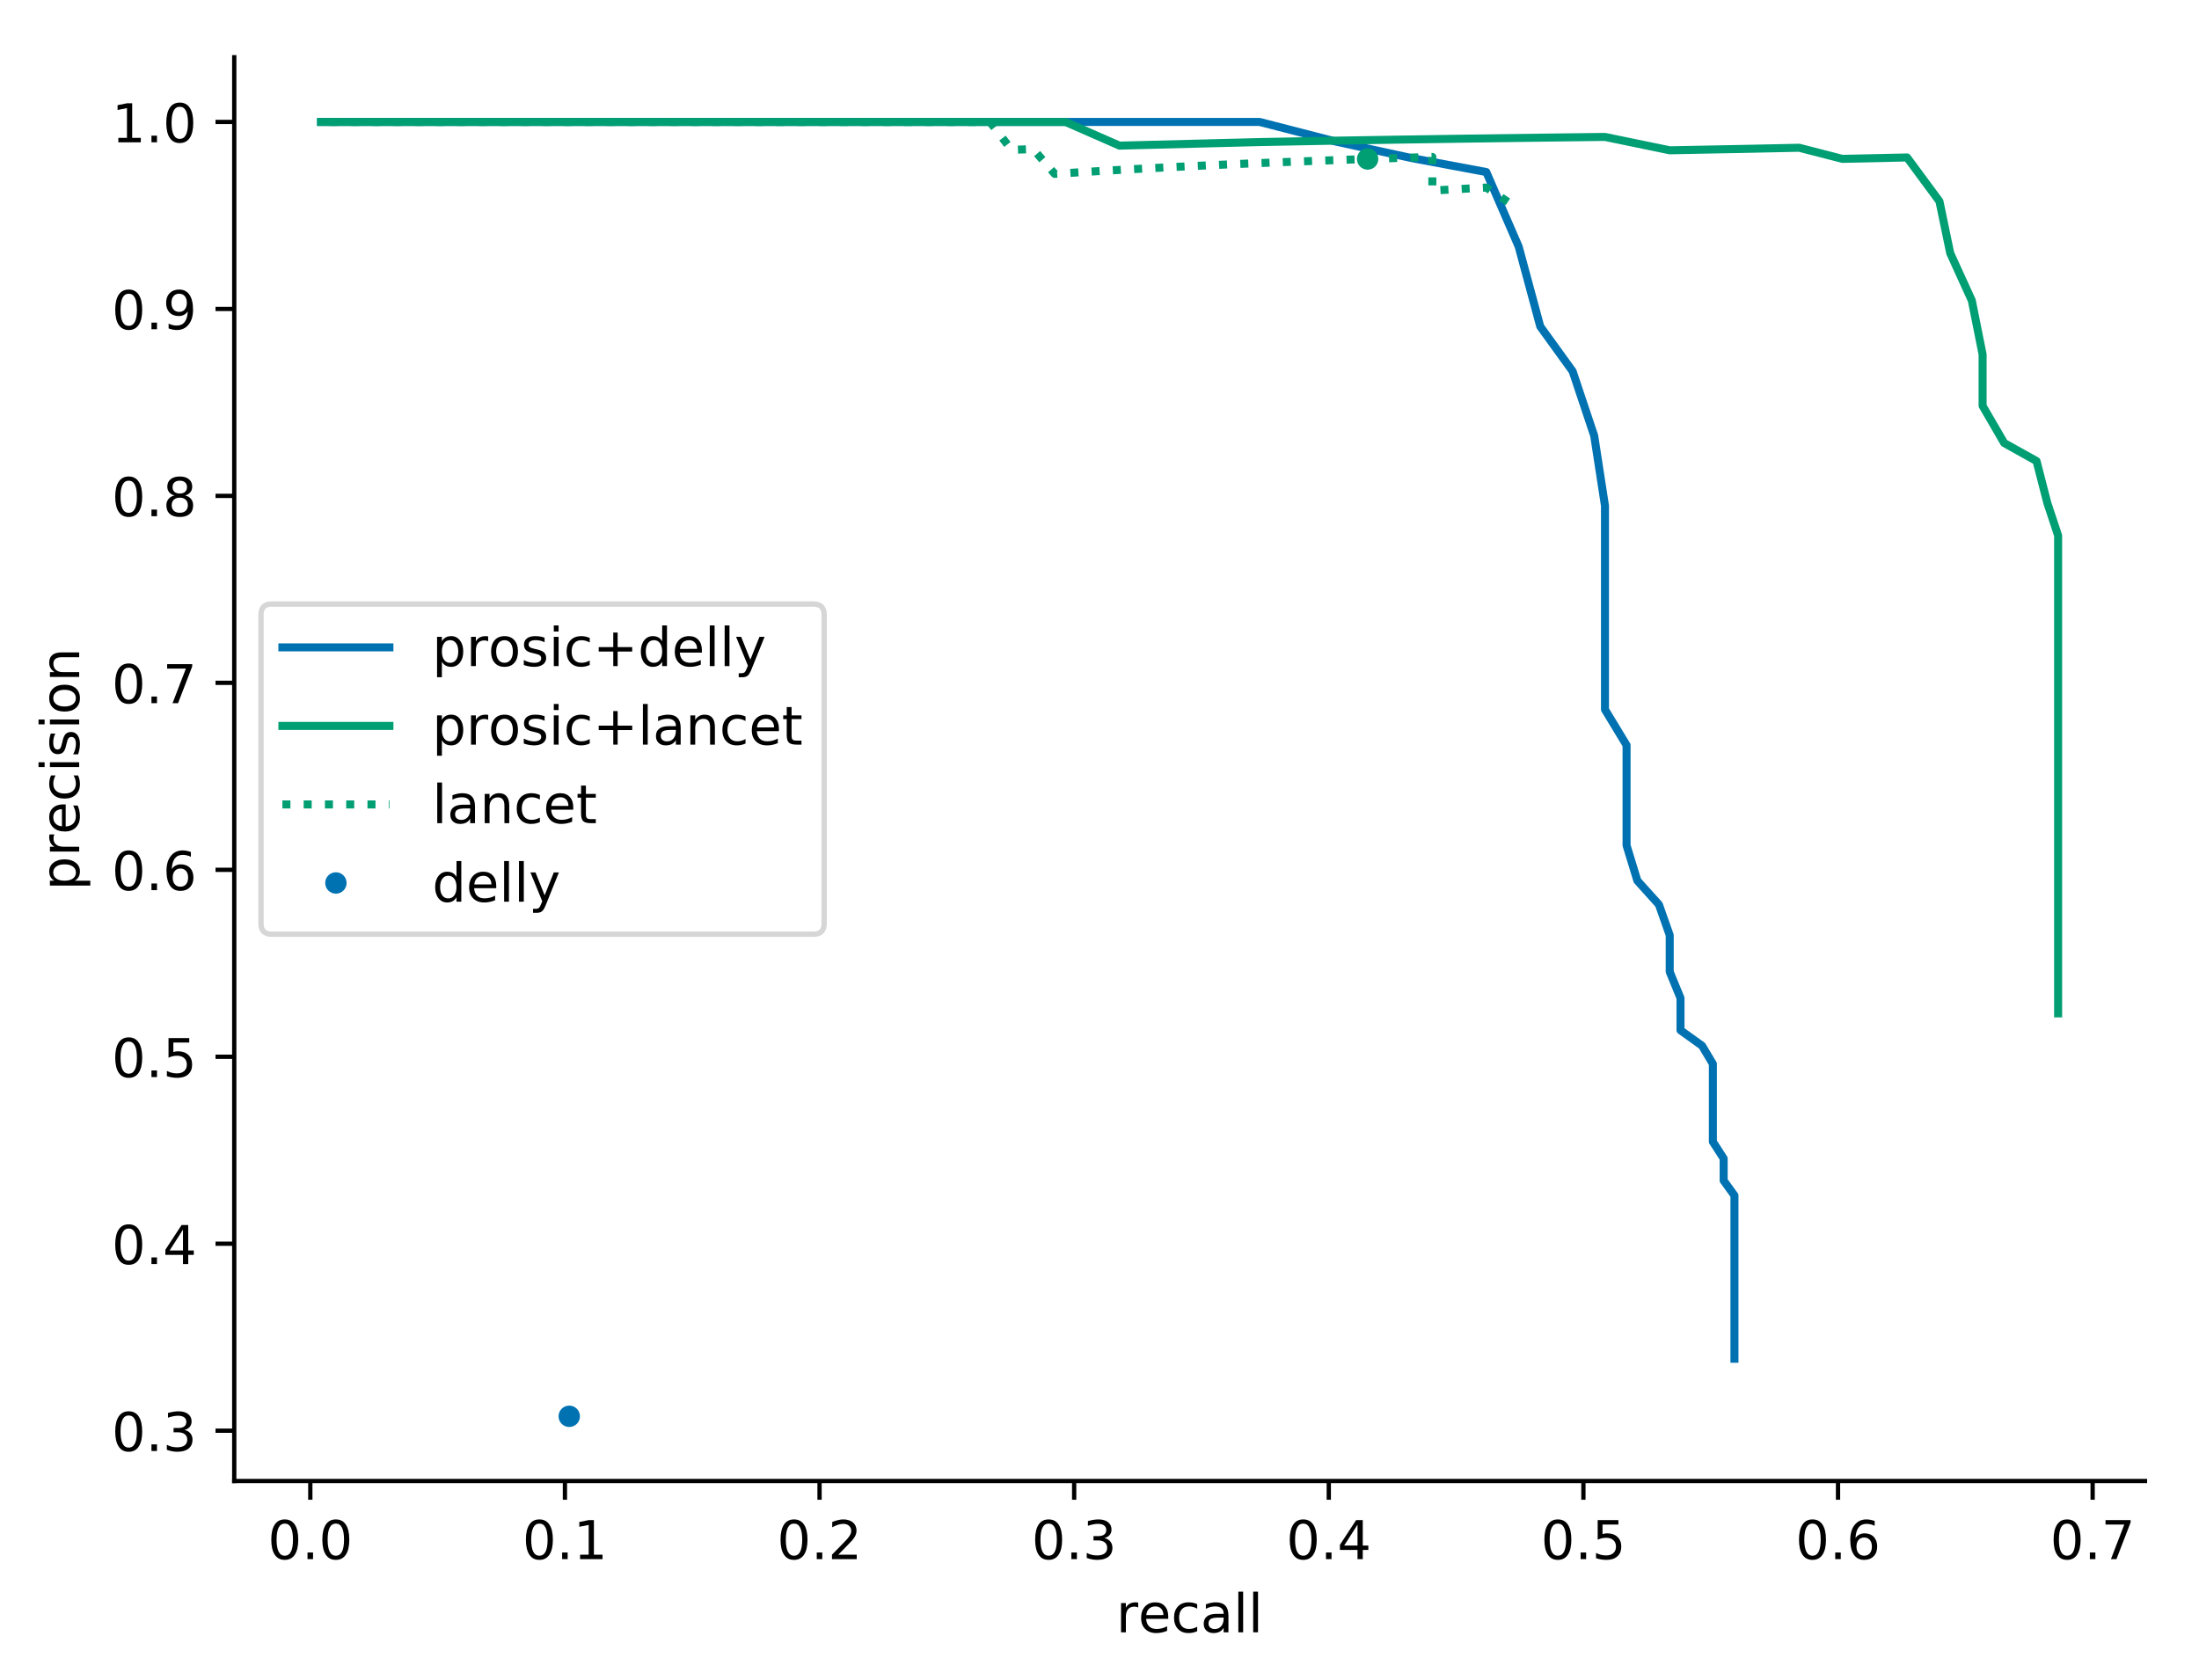
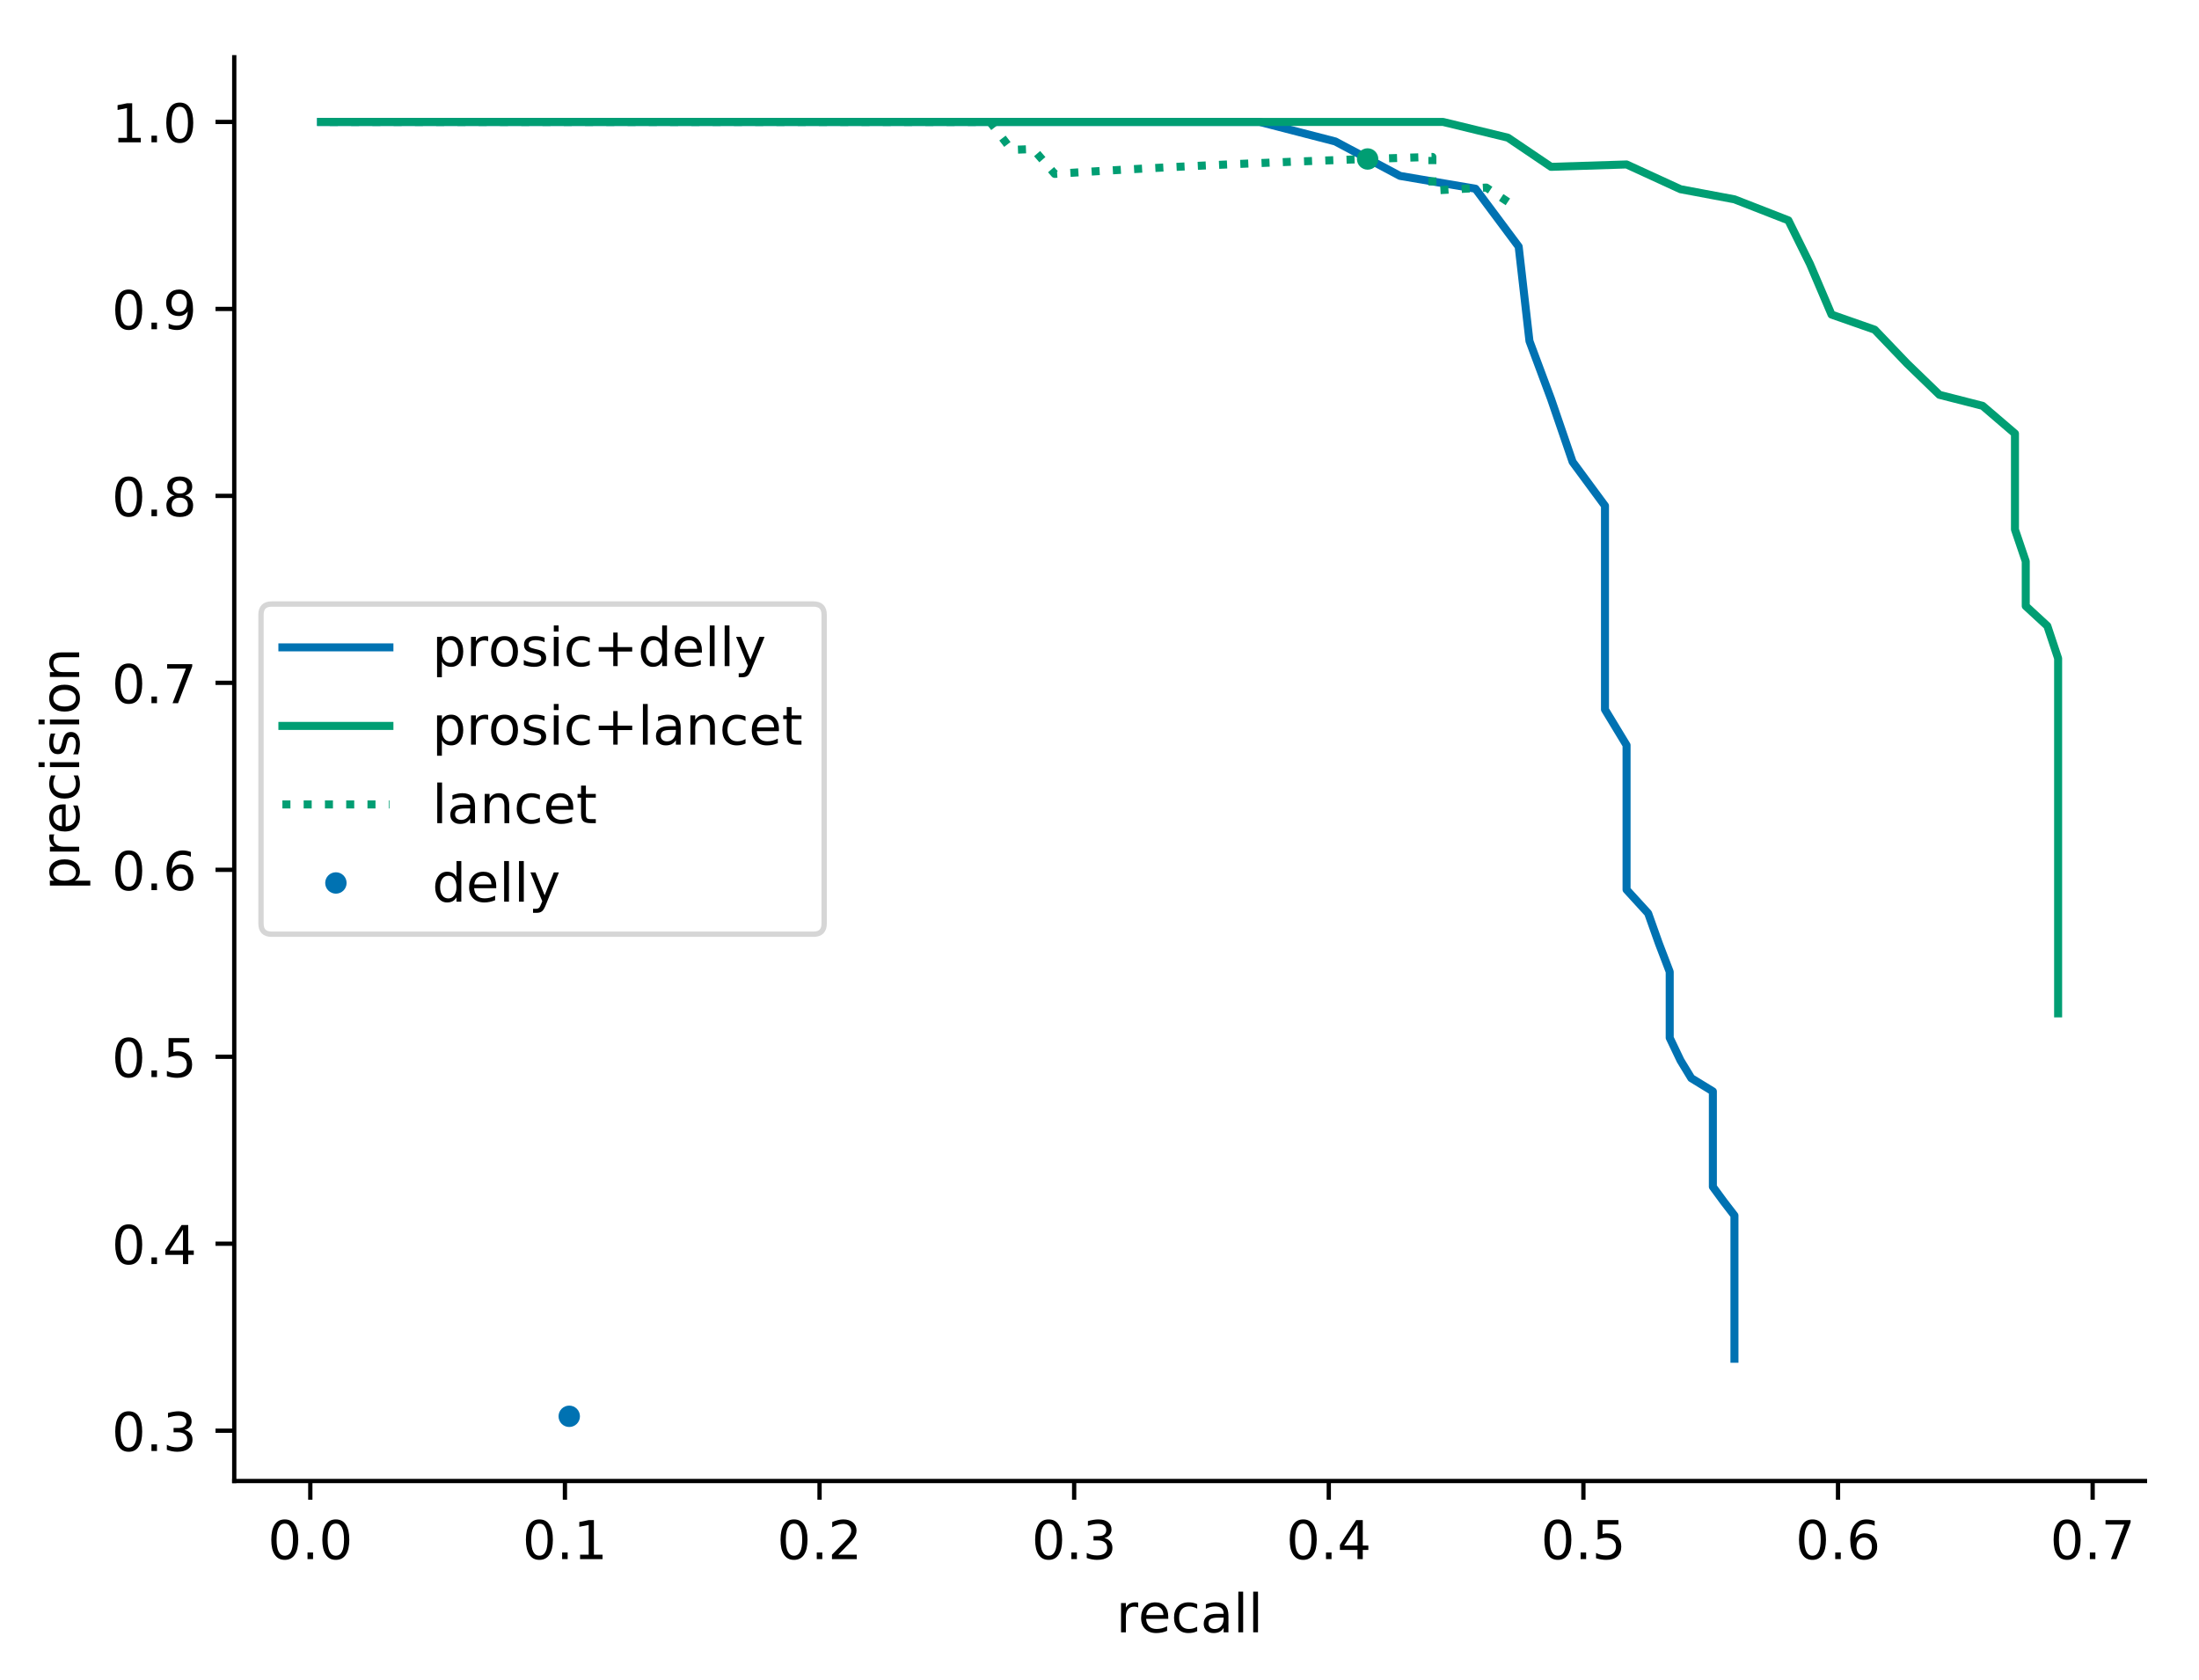
<svg xmlns="http://www.w3.org/2000/svg" xmlns:xlink="http://www.w3.org/1999/xlink" height="314pt" version="1.1" viewBox="0 0 411 314" width="411pt">
  <defs>
    <style type="text/css">
*{stroke-linecap:butt;stroke-linejoin:round;}
  </style>
  </defs>
  <g id="figure_1">
    <g id="patch_1">
      <path d="M 0 314.368  L 411.601 314.368  L 411.601 0  L 0 0  z " style="fill:#ffffff;" />
    </g>
    <g id="axes_1">
      <g id="patch_2">
        <path d="M 43.781 276.812  L 400.901 276.812  L 400.901 10.7  L 43.781 10.7  z " style="fill:#ffffff;" />
      </g>
      <g id="matplotlib.axis_1">
        <g id="xtick_1">
          <g id="line2d_1">
            <defs>
-               <path d="M 0 0  L 0 3.5  " id="m188e3ba26f" style="stroke:#000000;stroke-width:0.8;" />
-             </defs>
-             <g>
-               <use style="stroke:#000000;stroke-width:0.8;" x="57.997" xlink:href="#m188e3ba26f" y="276.812" />
+               <path d="M 0 0  L 0 3.5  " id="m3af2140ae3" style="stroke:#000000;stroke-width:0.8;" />
+             </defs>
+             <g>
+               <use style="stroke:#000000;stroke-width:0.8;" x="57.997" xlink:href="#m3af2140ae3" y="276.812" />
            </g>
          </g>
          <g id="text_1">
            <defs>
              <path d="M 31.781 66.406  Q 24.172 66.406 20.328 58.906  Q 16.5 51.422 16.5 36.375  Q 16.5 21.391 20.328 13.891  Q 24.172 6.391 31.781 6.391  Q 39.453 6.391 43.281 13.891  Q 47.125 21.391 47.125 36.375  Q 47.125 51.422 43.281 58.906  Q 39.453 66.406 31.781 66.406  z M 31.781 74.219  Q 44.047 74.219 50.516 64.516  Q 56.984 54.828 56.984 36.375  Q 56.984 17.969 50.516 8.266  Q 44.047 -1.422 31.781 -1.422  Q 19.531 -1.422 13.062 8.266  Q 6.594 17.969 6.594 36.375  Q 6.594 54.828 13.062 64.516  Q 19.531 74.219 31.781 74.219  z " id="DejaVuSans-30" />
              <path d="M 10.688 12.406  L 21 12.406  L 21 0  L 10.688 0  z " id="DejaVuSans-2e" />
            </defs>
            <g transform="translate(50.04593 291.4104)scale(0.1 -0.1)">
              <use xlink:href="#DejaVuSans-30" />
              <use x="63.623" xlink:href="#DejaVuSans-2e" />
              <use x="95.41" xlink:href="#DejaVuSans-30" />
            </g>
          </g>
        </g>
        <g id="xtick_2">
          <g id="line2d_2">
            <g>
-               <use style="stroke:#000000;stroke-width:0.8;" x="105.587" xlink:href="#m188e3ba26f" y="276.812" />
+               <use style="stroke:#000000;stroke-width:0.8;" x="105.587" xlink:href="#m3af2140ae3" y="276.812" />
            </g>
          </g>
          <g id="text_2">
            <defs>
              <path d="M 12.406 8.297  L 28.516 8.297  L 28.516 63.922  L 10.984 60.406  L 10.984 69.391  L 28.422 72.906  L 38.281 72.906  L 38.281 8.297  L 54.391 8.297  L 54.391 0  L 12.406 0  z " id="DejaVuSans-31" />
            </defs>
            <g transform="translate(97.63504 291.4104)scale(0.1 -0.1)">
              <use xlink:href="#DejaVuSans-30" />
              <use x="63.623" xlink:href="#DejaVuSans-2e" />
              <use x="95.41" xlink:href="#DejaVuSans-31" />
            </g>
          </g>
        </g>
        <g id="xtick_3">
          <g id="line2d_3">
            <g>
-               <use style="stroke:#000000;stroke-width:0.8;" x="153.176" xlink:href="#m188e3ba26f" y="276.812" />
+               <use style="stroke:#000000;stroke-width:0.8;" x="153.176" xlink:href="#m3af2140ae3" y="276.812" />
            </g>
          </g>
          <g id="text_3">
            <defs>
              <path d="M 19.188 8.297  L 53.609 8.297  L 53.609 0  L 7.328 0  L 7.328 8.297  Q 12.938 14.109 22.625 23.891  Q 32.328 33.688 34.812 36.531  Q 39.547 41.844 41.422 45.531  Q 43.312 49.219 43.312 52.781  Q 43.312 58.594 39.234 62.25  Q 35.156 65.922 28.609 65.922  Q 23.969 65.922 18.812 64.312  Q 13.672 62.703 7.812 59.422  L 7.812 69.391  Q 13.766 71.781 18.938 73  Q 24.125 74.219 28.422 74.219  Q 39.75 74.219 46.484 68.547  Q 53.219 62.891 53.219 53.422  Q 53.219 48.922 51.531 44.891  Q 49.859 40.875 45.406 35.406  Q 44.188 33.984 37.641 27.219  Q 31.109 20.453 19.188 8.297  z " id="DejaVuSans-32" />
            </defs>
            <g transform="translate(145.2242 291.4104)scale(0.1 -0.1)">
              <use xlink:href="#DejaVuSans-30" />
              <use x="63.623" xlink:href="#DejaVuSans-2e" />
              <use x="95.41" xlink:href="#DejaVuSans-32" />
            </g>
          </g>
        </g>
        <g id="xtick_4">
          <g id="line2d_4">
            <g>
-               <use style="stroke:#000000;stroke-width:0.8;" x="200.765" xlink:href="#m188e3ba26f" y="276.812" />
+               <use style="stroke:#000000;stroke-width:0.8;" x="200.765" xlink:href="#m3af2140ae3" y="276.812" />
            </g>
          </g>
          <g id="text_4">
            <defs>
              <path d="M 40.578 39.312  Q 47.656 37.797 51.625 33  Q 55.609 28.219 55.609 21.188  Q 55.609 10.406 48.188 4.484  Q 40.766 -1.422 27.094 -1.422  Q 22.516 -1.422 17.656 -0.516  Q 12.797 0.391 7.625 2.203  L 7.625 11.719  Q 11.719 9.328 16.594 8.109  Q 21.484 6.891 26.812 6.891  Q 36.078 6.891 40.938 10.547  Q 45.797 14.203 45.797 21.188  Q 45.797 27.641 41.281 31.266  Q 36.766 34.906 28.719 34.906  L 20.219 34.906  L 20.219 43.016  L 29.109 43.016  Q 36.375 43.016 40.234 45.922  Q 44.094 48.828 44.094 54.297  Q 44.094 59.906 40.109 62.906  Q 36.141 65.922 28.719 65.922  Q 24.656 65.922 20.016 65.031  Q 15.375 64.156 9.812 62.312  L 9.812 71.094  Q 15.438 72.656 20.344 73.438  Q 25.25 74.219 29.594 74.219  Q 40.828 74.219 47.359 69.109  Q 53.906 64.016 53.906 55.328  Q 53.906 49.266 50.438 45.094  Q 46.969 40.922 40.578 39.312  z " id="DejaVuSans-33" />
            </defs>
            <g transform="translate(192.8133 291.4104)scale(0.1 -0.1)">
              <use xlink:href="#DejaVuSans-30" />
              <use x="63.623" xlink:href="#DejaVuSans-2e" />
              <use x="95.41" xlink:href="#DejaVuSans-33" />
            </g>
          </g>
        </g>
        <g id="xtick_5">
          <g id="line2d_5">
            <g>
-               <use style="stroke:#000000;stroke-width:0.8;" x="248.354" xlink:href="#m188e3ba26f" y="276.812" />
+               <use style="stroke:#000000;stroke-width:0.8;" x="248.354" xlink:href="#m3af2140ae3" y="276.812" />
            </g>
          </g>
          <g id="text_5">
            <defs>
              <path d="M 37.797 64.312  L 12.891 25.391  L 37.797 25.391  z M 35.203 72.906  L 47.609 72.906  L 47.609 25.391  L 58.016 25.391  L 58.016 17.188  L 47.609 17.188  L 47.609 0  L 37.797 0  L 37.797 17.188  L 4.891 17.188  L 4.891 26.703  z " id="DejaVuSans-34" />
            </defs>
            <g transform="translate(240.4024 291.4104)scale(0.1 -0.1)">
              <use xlink:href="#DejaVuSans-30" />
              <use x="63.623" xlink:href="#DejaVuSans-2e" />
              <use x="95.41" xlink:href="#DejaVuSans-34" />
            </g>
          </g>
        </g>
        <g id="xtick_6">
          <g id="line2d_6">
            <g>
-               <use style="stroke:#000000;stroke-width:0.8;" x="295.943" xlink:href="#m188e3ba26f" y="276.812" />
+               <use style="stroke:#000000;stroke-width:0.8;" x="295.943" xlink:href="#m3af2140ae3" y="276.812" />
            </g>
          </g>
          <g id="text_6">
            <defs>
              <path d="M 10.797 72.906  L 49.516 72.906  L 49.516 64.594  L 19.828 64.594  L 19.828 46.734  Q 21.969 47.469 24.109 47.828  Q 26.266 48.188 28.422 48.188  Q 40.625 48.188 47.75 41.5  Q 54.891 34.812 54.891 23.391  Q 54.891 11.625 47.562 5.094  Q 40.234 -1.422 26.906 -1.422  Q 22.312 -1.422 17.547 -0.641  Q 12.797 0.141 7.719 1.703  L 7.719 11.625  Q 12.109 9.234 16.797 8.062  Q 21.484 6.891 26.703 6.891  Q 35.156 6.891 40.078 11.328  Q 45.016 15.766 45.016 23.391  Q 45.016 31 40.078 35.438  Q 35.156 39.891 26.703 39.891  Q 22.75 39.891 18.812 39.016  Q 14.891 38.141 10.797 36.281  z " id="DejaVuSans-35" />
            </defs>
            <g transform="translate(287.9915 291.4104)scale(0.1 -0.1)">
              <use xlink:href="#DejaVuSans-30" />
              <use x="63.623" xlink:href="#DejaVuSans-2e" />
              <use x="95.41" xlink:href="#DejaVuSans-35" />
            </g>
          </g>
        </g>
        <g id="xtick_7">
          <g id="line2d_7">
            <g>
-               <use style="stroke:#000000;stroke-width:0.8;" x="343.532" xlink:href="#m188e3ba26f" y="276.812" />
+               <use style="stroke:#000000;stroke-width:0.8;" x="343.532" xlink:href="#m3af2140ae3" y="276.812" />
            </g>
          </g>
          <g id="text_7">
            <defs>
              <path d="M 33.016 40.375  Q 26.375 40.375 22.484 35.828  Q 18.609 31.297 18.609 23.391  Q 18.609 15.531 22.484 10.953  Q 26.375 6.391 33.016 6.391  Q 39.656 6.391 43.531 10.953  Q 47.406 15.531 47.406 23.391  Q 47.406 31.297 43.531 35.828  Q 39.656 40.375 33.016 40.375  z M 52.594 71.297  L 52.594 62.312  Q 48.875 64.062 45.094 64.984  Q 41.312 65.922 37.594 65.922  Q 27.828 65.922 22.672 59.328  Q 17.531 52.734 16.797 39.406  Q 19.672 43.656 24.016 45.922  Q 28.375 48.188 33.594 48.188  Q 44.578 48.188 50.953 41.516  Q 57.328 34.859 57.328 23.391  Q 57.328 12.156 50.688 5.359  Q 44.047 -1.422 33.016 -1.422  Q 20.359 -1.422 13.672 8.266  Q 6.984 17.969 6.984 36.375  Q 6.984 53.656 15.188 63.938  Q 23.391 74.219 37.203 74.219  Q 40.922 74.219 44.703 73.484  Q 48.484 72.75 52.594 71.297  z " id="DejaVuSans-36" />
            </defs>
            <g transform="translate(335.5806 291.4104)scale(0.1 -0.1)">
              <use xlink:href="#DejaVuSans-30" />
              <use x="63.623" xlink:href="#DejaVuSans-2e" />
              <use x="95.41" xlink:href="#DejaVuSans-36" />
            </g>
          </g>
        </g>
        <g id="xtick_8">
          <g id="line2d_8">
            <g>
-               <use style="stroke:#000000;stroke-width:0.8;" x="391.121" xlink:href="#m188e3ba26f" y="276.812" />
+               <use style="stroke:#000000;stroke-width:0.8;" x="391.121" xlink:href="#m3af2140ae3" y="276.812" />
            </g>
          </g>
          <g id="text_8">
            <defs>
              <path d="M 8.203 72.906  L 55.078 72.906  L 55.078 68.703  L 28.609 0  L 18.312 0  L 43.219 64.594  L 8.203 64.594  z " id="DejaVuSans-37" />
            </defs>
            <g transform="translate(383.1697 291.4104)scale(0.1 -0.1)">
              <use xlink:href="#DejaVuSans-30" />
              <use x="63.623" xlink:href="#DejaVuSans-2e" />
              <use x="95.41" xlink:href="#DejaVuSans-37" />
            </g>
          </g>
        </g>
        <g id="text_9">
          <defs>
            <path d="M 41.109 46.297  Q 39.594 47.172 37.812 47.578  Q 36.031 48 33.891 48  Q 26.266 48 22.188 43.047  Q 18.109 38.094 18.109 28.812  L 18.109 0  L 9.078 0  L 9.078 54.688  L 18.109 54.688  L 18.109 46.188  Q 20.953 51.172 25.484 53.578  Q 30.031 56 36.531 56  Q 37.453 56 38.578 55.875  Q 39.703 55.766 41.062 55.516  z " id="DejaVuSans-72" />
            <path d="M 56.203 29.594  L 56.203 25.203  L 14.891 25.203  Q 15.484 15.922 20.484 11.062  Q 25.484 6.203 34.422 6.203  Q 39.594 6.203 44.453 7.469  Q 49.312 8.734 54.109 11.281  L 54.109 2.781  Q 49.266 0.734 44.188 -0.344  Q 39.109 -1.422 33.891 -1.422  Q 20.797 -1.422 13.156 6.188  Q 5.516 13.812 5.516 26.812  Q 5.516 40.234 12.766 48.109  Q 20.016 56 32.328 56  Q 43.359 56 49.781 48.891  Q 56.203 41.797 56.203 29.594  z M 47.219 32.234  Q 47.125 39.594 43.094 43.984  Q 39.062 48.391 32.422 48.391  Q 24.906 48.391 20.391 44.141  Q 15.875 39.891 15.188 32.172  z " id="DejaVuSans-65" />
            <path d="M 48.781 52.594  L 48.781 44.188  Q 44.969 46.297 41.141 47.344  Q 37.312 48.391 33.406 48.391  Q 24.656 48.391 19.812 42.844  Q 14.984 37.312 14.984 27.297  Q 14.984 17.281 19.812 11.734  Q 24.656 6.203 33.406 6.203  Q 37.312 6.203 41.141 7.25  Q 44.969 8.297 48.781 10.406  L 48.781 2.094  Q 45.016 0.344 40.984 -0.531  Q 36.969 -1.422 32.422 -1.422  Q 20.062 -1.422 12.781 6.344  Q 5.516 14.109 5.516 27.297  Q 5.516 40.672 12.859 48.328  Q 20.219 56 33.016 56  Q 37.156 56 41.109 55.141  Q 45.062 54.297 48.781 52.594  z " id="DejaVuSans-63" />
            <path d="M 34.281 27.484  Q 23.391 27.484 19.188 25  Q 14.984 22.516 14.984 16.5  Q 14.984 11.719 18.141 8.906  Q 21.297 6.109 26.703 6.109  Q 34.188 6.109 38.703 11.406  Q 43.219 16.703 43.219 25.484  L 43.219 27.484  z M 52.203 31.203  L 52.203 0  L 43.219 0  L 43.219 8.297  Q 40.141 3.328 35.547 0.953  Q 30.953 -1.422 24.312 -1.422  Q 15.922 -1.422 10.953 3.297  Q 6 8.016 6 15.922  Q 6 25.141 12.172 29.828  Q 18.359 34.516 30.609 34.516  L 43.219 34.516  L 43.219 35.406  Q 43.219 41.609 39.141 45  Q 35.062 48.391 27.688 48.391  Q 23 48.391 18.547 47.266  Q 14.109 46.141 10.016 43.891  L 10.016 52.203  Q 14.938 54.109 19.578 55.047  Q 24.219 56 28.609 56  Q 40.484 56 46.344 49.844  Q 52.203 43.703 52.203 31.203  z " id="DejaVuSans-61" />
            <path d="M 9.422 75.984  L 18.406 75.984  L 18.406 0  L 9.422 0  z " id="DejaVuSans-6c" />
          </defs>
          <g transform="translate(208.6194 305.0886)scale(0.1 -0.1)">
            <use xlink:href="#DejaVuSans-72" />
            <use x="41.082" xlink:href="#DejaVuSans-65" />
            <use x="102.605" xlink:href="#DejaVuSans-63" />
            <use x="157.586" xlink:href="#DejaVuSans-61" />
            <use x="218.865" xlink:href="#DejaVuSans-6c" />
            <use x="246.648" xlink:href="#DejaVuSans-6c" />
          </g>
        </g>
      </g>
      <g id="matplotlib.axis_2">
        <g id="ytick_1">
          <g id="line2d_9">
            <defs>
-               <path d="M 0 0  L -3.5 0  " id="m7580e2294f" style="stroke:#000000;stroke-width:0.8;" />
-             </defs>
-             <g>
-               <use style="stroke:#000000;stroke-width:0.8;" x="43.781" xlink:href="#m7580e2294f" y="267.404" />
+               <path d="M 0 0  L -3.5 0  " id="m4cf53bfd36" style="stroke:#000000;stroke-width:0.8;" />
+             </defs>
+             <g>
+               <use style="stroke:#000000;stroke-width:0.8;" x="43.781" xlink:href="#m4cf53bfd36" y="267.404" />
            </g>
          </g>
          <g id="text_10">
            <g transform="translate(20.87813 271.2032)scale(0.1 -0.1)">
              <use xlink:href="#DejaVuSans-30" />
              <use x="63.623" xlink:href="#DejaVuSans-2e" />
              <use x="95.41" xlink:href="#DejaVuSans-33" />
            </g>
          </g>
        </g>
        <g id="ytick_2">
          <g id="line2d_10">
            <g>
-               <use style="stroke:#000000;stroke-width:0.8;" x="43.781" xlink:href="#m7580e2294f" y="232.46" />
+               <use style="stroke:#000000;stroke-width:0.8;" x="43.781" xlink:href="#m4cf53bfd36" y="232.46" />
            </g>
          </g>
          <g id="text_11">
            <g transform="translate(20.87813 236.2592)scale(0.1 -0.1)">
              <use xlink:href="#DejaVuSans-30" />
              <use x="63.623" xlink:href="#DejaVuSans-2e" />
              <use x="95.41" xlink:href="#DejaVuSans-34" />
            </g>
          </g>
        </g>
        <g id="ytick_3">
          <g id="line2d_11">
            <g>
-               <use style="stroke:#000000;stroke-width:0.8;" x="43.781" xlink:href="#m7580e2294f" y="197.516" />
+               <use style="stroke:#000000;stroke-width:0.8;" x="43.781" xlink:href="#m4cf53bfd36" y="197.516" />
            </g>
          </g>
          <g id="text_12">
            <g transform="translate(20.87813 201.3152)scale(0.1 -0.1)">
              <use xlink:href="#DejaVuSans-30" />
              <use x="63.623" xlink:href="#DejaVuSans-2e" />
              <use x="95.41" xlink:href="#DejaVuSans-35" />
            </g>
          </g>
        </g>
        <g id="ytick_4">
          <g id="line2d_12">
            <g>
-               <use style="stroke:#000000;stroke-width:0.8;" x="43.781" xlink:href="#m7580e2294f" y="162.572" />
+               <use style="stroke:#000000;stroke-width:0.8;" x="43.781" xlink:href="#m4cf53bfd36" y="162.572" />
            </g>
          </g>
          <g id="text_13">
            <g transform="translate(20.87813 166.3712)scale(0.1 -0.1)">
              <use xlink:href="#DejaVuSans-30" />
              <use x="63.623" xlink:href="#DejaVuSans-2e" />
              <use x="95.41" xlink:href="#DejaVuSans-36" />
            </g>
          </g>
        </g>
        <g id="ytick_5">
          <g id="line2d_13">
            <g>
-               <use style="stroke:#000000;stroke-width:0.8;" x="43.781" xlink:href="#m7580e2294f" y="127.628" />
+               <use style="stroke:#000000;stroke-width:0.8;" x="43.781" xlink:href="#m4cf53bfd36" y="127.628" />
            </g>
          </g>
          <g id="text_14">
            <g transform="translate(20.87813 131.4272)scale(0.1 -0.1)">
              <use xlink:href="#DejaVuSans-30" />
              <use x="63.623" xlink:href="#DejaVuSans-2e" />
              <use x="95.41" xlink:href="#DejaVuSans-37" />
            </g>
          </g>
        </g>
        <g id="ytick_6">
          <g id="line2d_14">
            <g>
-               <use style="stroke:#000000;stroke-width:0.8;" x="43.781" xlink:href="#m7580e2294f" y="92.684" />
+               <use style="stroke:#000000;stroke-width:0.8;" x="43.781" xlink:href="#m4cf53bfd36" y="92.684" />
            </g>
          </g>
          <g id="text_15">
            <defs>
              <path d="M 31.781 34.625  Q 24.75 34.625 20.719 30.859  Q 16.703 27.094 16.703 20.516  Q 16.703 13.922 20.719 10.156  Q 24.75 6.391 31.781 6.391  Q 38.812 6.391 42.859 10.172  Q 46.922 13.969 46.922 20.516  Q 46.922 27.094 42.891 30.859  Q 38.875 34.625 31.781 34.625  z M 21.922 38.812  Q 15.578 40.375 12.031 44.719  Q 8.5 49.078 8.5 55.328  Q 8.5 64.062 14.719 69.141  Q 20.953 74.219 31.781 74.219  Q 42.672 74.219 48.875 69.141  Q 55.078 64.062 55.078 55.328  Q 55.078 49.078 51.531 44.719  Q 48 40.375 41.703 38.812  Q 48.828 37.156 52.797 32.312  Q 56.781 27.484 56.781 20.516  Q 56.781 9.906 50.312 4.234  Q 43.844 -1.422 31.781 -1.422  Q 19.734 -1.422 13.25 4.234  Q 6.781 9.906 6.781 20.516  Q 6.781 27.484 10.781 32.312  Q 14.797 37.156 21.922 38.812  z M 18.312 54.391  Q 18.312 48.734 21.844 45.562  Q 25.391 42.391 31.781 42.391  Q 38.141 42.391 41.719 45.562  Q 45.312 48.734 45.312 54.391  Q 45.312 60.062 41.719 63.234  Q 38.141 66.406 31.781 66.406  Q 25.391 66.406 21.844 63.234  Q 18.312 60.062 18.312 54.391  z " id="DejaVuSans-38" />
            </defs>
            <g transform="translate(20.87813 96.48322)scale(0.1 -0.1)">
              <use xlink:href="#DejaVuSans-30" />
              <use x="63.623" xlink:href="#DejaVuSans-2e" />
              <use x="95.41" xlink:href="#DejaVuSans-38" />
            </g>
          </g>
        </g>
        <g id="ytick_7">
          <g id="line2d_15">
            <g>
-               <use style="stroke:#000000;stroke-width:0.8;" x="43.781" xlink:href="#m7580e2294f" y="57.74" />
+               <use style="stroke:#000000;stroke-width:0.8;" x="43.781" xlink:href="#m4cf53bfd36" y="57.74" />
            </g>
          </g>
          <g id="text_16">
            <defs>
              <path d="M 10.984 1.516  L 10.984 10.5  Q 14.703 8.734 18.5 7.812  Q 22.312 6.891 25.984 6.891  Q 35.75 6.891 40.891 13.453  Q 46.047 20.016 46.781 33.406  Q 43.953 29.203 39.594 26.953  Q 35.25 24.703 29.984 24.703  Q 19.047 24.703 12.672 31.312  Q 6.297 37.938 6.297 49.422  Q 6.297 60.641 12.938 67.422  Q 19.578 74.219 30.609 74.219  Q 43.266 74.219 49.922 64.516  Q 56.594 54.828 56.594 36.375  Q 56.594 19.141 48.406 8.859  Q 40.234 -1.422 26.422 -1.422  Q 22.703 -1.422 18.891 -0.688  Q 15.094 0.047 10.984 1.516  z M 30.609 32.422  Q 37.25 32.422 41.125 36.953  Q 45.016 41.5 45.016 49.422  Q 45.016 57.281 41.125 61.844  Q 37.25 66.406 30.609 66.406  Q 23.969 66.406 20.094 61.844  Q 16.219 57.281 16.219 49.422  Q 16.219 41.5 20.094 36.953  Q 23.969 32.422 30.609 32.422  z " id="DejaVuSans-39" />
            </defs>
            <g transform="translate(20.87813 61.53922)scale(0.1 -0.1)">
              <use xlink:href="#DejaVuSans-30" />
              <use x="63.623" xlink:href="#DejaVuSans-2e" />
              <use x="95.41" xlink:href="#DejaVuSans-39" />
            </g>
          </g>
        </g>
        <g id="ytick_8">
          <g id="line2d_16">
            <g>
-               <use style="stroke:#000000;stroke-width:0.8;" x="43.781" xlink:href="#m7580e2294f" y="22.796" />
+               <use style="stroke:#000000;stroke-width:0.8;" x="43.781" xlink:href="#m4cf53bfd36" y="22.796" />
            </g>
          </g>
          <g id="text_17">
            <g transform="translate(20.87813 26.59522)scale(0.1 -0.1)">
              <use xlink:href="#DejaVuSans-31" />
              <use x="63.623" xlink:href="#DejaVuSans-2e" />
              <use x="95.41" xlink:href="#DejaVuSans-30" />
            </g>
          </g>
        </g>
        <g id="text_18">
          <defs>
            <path d="M 18.109 8.203  L 18.109 -20.797  L 9.078 -20.797  L 9.078 54.688  L 18.109 54.688  L 18.109 46.391  Q 20.953 51.266 25.266 53.625  Q 29.594 56 35.594 56  Q 45.562 56 51.781 48.094  Q 58.016 40.188 58.016 27.297  Q 58.016 14.406 51.781 6.484  Q 45.562 -1.422 35.594 -1.422  Q 29.594 -1.422 25.266 0.953  Q 20.953 3.328 18.109 8.203  z M 48.688 27.297  Q 48.688 37.203 44.609 42.844  Q 40.531 48.484 33.406 48.484  Q 26.266 48.484 22.188 42.844  Q 18.109 37.203 18.109 27.297  Q 18.109 17.391 22.188 11.75  Q 26.266 6.109 33.406 6.109  Q 40.531 6.109 44.609 11.75  Q 48.688 17.391 48.688 27.297  z " id="DejaVuSans-70" />
            <path d="M 9.422 54.688  L 18.406 54.688  L 18.406 0  L 9.422 0  z M 9.422 75.984  L 18.406 75.984  L 18.406 64.594  L 9.422 64.594  z " id="DejaVuSans-69" />
            <path d="M 44.281 53.078  L 44.281 44.578  Q 40.484 46.531 36.375 47.5  Q 32.281 48.484 27.875 48.484  Q 21.188 48.484 17.844 46.438  Q 14.5 44.391 14.5 40.281  Q 14.5 37.156 16.891 35.375  Q 19.281 33.594 26.516 31.984  L 29.594 31.297  Q 39.156 29.25 43.188 25.516  Q 47.219 21.781 47.219 15.094  Q 47.219 7.469 41.188 3.016  Q 35.156 -1.422 24.609 -1.422  Q 20.219 -1.422 15.453 -0.562  Q 10.688 0.297 5.422 2  L 5.422 11.281  Q 10.406 8.688 15.234 7.391  Q 20.062 6.109 24.812 6.109  Q 31.156 6.109 34.562 8.281  Q 37.984 10.453 37.984 14.406  Q 37.984 18.062 35.516 20.016  Q 33.062 21.969 24.703 23.781  L 21.578 24.516  Q 13.234 26.266 9.516 29.906  Q 5.812 33.547 5.812 39.891  Q 5.812 47.609 11.281 51.797  Q 16.75 56 26.812 56  Q 31.781 56 36.172 55.266  Q 40.578 54.547 44.281 53.078  z " id="DejaVuSans-73" />
            <path d="M 30.609 48.391  Q 23.391 48.391 19.188 42.75  Q 14.984 37.109 14.984 27.297  Q 14.984 17.484 19.156 11.844  Q 23.344 6.203 30.609 6.203  Q 37.797 6.203 41.984 11.859  Q 46.188 17.531 46.188 27.297  Q 46.188 37.016 41.984 42.703  Q 37.797 48.391 30.609 48.391  z M 30.609 56  Q 42.328 56 49.016 48.375  Q 55.719 40.766 55.719 27.297  Q 55.719 13.875 49.016 6.219  Q 42.328 -1.422 30.609 -1.422  Q 18.844 -1.422 12.172 6.219  Q 5.516 13.875 5.516 27.297  Q 5.516 40.766 12.172 48.375  Q 18.844 56 30.609 56  z " id="DejaVuSans-6f" />
            <path d="M 54.891 33.016  L 54.891 0  L 45.906 0  L 45.906 32.719  Q 45.906 40.484 42.875 44.328  Q 39.844 48.188 33.797 48.188  Q 26.516 48.188 22.312 43.547  Q 18.109 38.922 18.109 30.906  L 18.109 0  L 9.078 0  L 9.078 54.688  L 18.109 54.688  L 18.109 46.188  Q 21.344 51.125 25.703 53.562  Q 30.078 56 35.797 56  Q 45.219 56 50.047 50.172  Q 54.891 44.344 54.891 33.016  z " id="DejaVuSans-6e" />
          </defs>
          <g transform="translate(14.79844 166.4208)rotate(-90)scale(0.1 -0.1)">
            <use xlink:href="#DejaVuSans-70" />
            <use x="63.477" xlink:href="#DejaVuSans-72" />
            <use x="104.559" xlink:href="#DejaVuSans-65" />
            <use x="166.082" xlink:href="#DejaVuSans-63" />
            <use x="221.062" xlink:href="#DejaVuSans-69" />
            <use x="248.846" xlink:href="#DejaVuSans-73" />
            <use x="300.945" xlink:href="#DejaVuSans-69" />
            <use x="328.729" xlink:href="#DejaVuSans-6f" />
            <use x="389.91" xlink:href="#DejaVuSans-6e" />
          </g>
        </g>
      </g>
      <g id="line2d_17">
-         <path clip-path="url(#p0982d957d7)" d="M 60.014 22.796  L 74.129 22.796  L 90.261 22.796  L 106.393 22.796  L 122.525 22.796  L 138.657 22.796  L 154.789 22.796  L 170.921 22.796  L 187.053 22.796  L 203.185 22.796  L 219.317 22.796  L 235.448 22.796  L 249.564 26.436  L 263.679 29.516  L 277.795 32.156  L 283.844 46.092  L 287.877 61.016  L 293.927 69.388  L 297.96 81.443  L 299.976 94.535  L 299.976 108.508  L 299.976 121.141  L 299.976 132.62  L 304.009 139.276  L 304.009 149.033  L 304.009 158.006  L 306.025 164.598  L 310.058 169.073  L 312.075 174.795  L 312.075 181.632  L 314.091 186.55  L 314.091 192.564  L 318.124 195.46  L 320.141 198.85  L 320.141 203.987  L 320.141 208.829  L 320.141 213.4  L 322.157 216.533  L 322.157 220.658  L 324.174 223.442  L 324.174 227.185  L 324.174 230.745  L 324.174 234.134  L 324.174 237.364  L 324.174 240.447  L 324.174 243.392  L 324.174 246.208  L 324.174 248.904  L 324.174 251.487  L 324.174 253.964  " style="fill:none;stroke:#0072b2;stroke-linecap:square;stroke-width:1.5;" />
+         <path clip-path="url(#p79762224b8)" d="M 60.014 22.796  L 74.129 22.796  L 90.261 22.796  L 106.393 22.796  L 122.525 22.796  L 138.657 22.796  L 154.789 22.796  L 170.921 22.796  L 187.053 22.796  L 203.185 22.796  L 219.317 22.796  L 235.448 22.796  L 249.564 26.436  L 261.663 32.876  L 275.778 35.276  L 283.844 46.092  L 285.861 63.746  L 289.894 74.565  L 293.927 86.331  L 299.976 94.535  L 299.976 108.508  L 299.976 121.141  L 299.976 132.62  L 304.009 139.276  L 304.009 149.033  L 304.009 158.006  L 304.009 166.286  L 308.042 170.699  L 310.058 176.362  L 312.075 181.632  L 312.075 188.012  L 312.075 193.979  L 314.091 198.201  L 316.108 201.517  L 320.141 203.987  L 320.141 208.829  L 320.141 213.4  L 320.141 217.722  L 320.141 221.815  L 322.157 224.569  L 324.174 227.185  L 324.174 230.745  L 324.174 234.134  L 324.174 237.364  L 324.174 240.447  L 324.174 243.392  L 324.174 246.208  L 324.174 248.904  L 324.174 251.487  L 324.174 253.964  " style="fill:none;stroke:#0072b2;stroke-linecap:square;stroke-width:1.5;" />
      </g>
      <g id="line2d_18">
-         <path clip-path="url(#p0982d957d7)" d="M 60.014 22.796  L 70.096 22.796  L 84.212 22.796  L 96.311 22.796  L 108.41 22.796  L 118.492 22.796  L 132.608 22.796  L 146.723 22.796  L 158.822 22.796  L 172.937 22.796  L 185.036 22.796  L 199.152 22.796  L 209.234 27.219  L 223.349 26.859  L 235.448 26.553  L 247.547 26.326  L 261.663 26.093  L 273.762 25.916  L 287.877 25.732  L 299.976 25.592  L 312.075 28.091  L 326.19 27.824  L 336.273 27.616  L 344.339 29.693  L 356.438 29.431  L 362.487 37.621  L 364.504 47.318  L 368.537 56.169  L 370.553 66.24  L 370.553 75.852  L 374.586 82.801  L 380.636 86.175  L 382.652 94.009  L 384.669 100.091  L 384.669 108.596  L 384.669 115.474  L 384.669 123.057  L 384.669 130.206  L 384.669 136.015  L 384.669 142.449  L 384.669 147.691  L 384.669 153.512  L 384.669 159.04  L 384.669 163.56  L 384.669 168.597  L 384.669 172.725  L 384.669 177.334  L 384.669 181.118  L 384.669 185.352  L 384.669 189.402  " style="fill:none;stroke:#009e73;stroke-linecap:square;stroke-width:1.5;" />
+         <path clip-path="url(#p79762224b8)" d="M 60.014 22.796  L 72.113 22.796  L 86.228 22.796  L 98.327 22.796  L 106.393 22.796  L 118.492 22.796  L 130.591 22.796  L 144.706 22.796  L 154.789 22.796  L 168.904 22.796  L 181.003 22.796  L 195.119 22.796  L 207.218 22.796  L 219.317 22.796  L 233.432 22.796  L 245.531 22.796  L 257.63 22.796  L 269.729 22.796  L 281.828 25.732  L 289.894 31.183  L 304.009 30.738  L 314.091 35.366  L 324.174 37.256  L 334.256 41.188  L 338.289 49.336  L 342.322 58.799  L 350.388 61.623  L 356.438 67.948  L 362.487 73.795  L 370.553 75.852  L 376.603 81.036  L 376.603 89.601  L 376.603 98.977  L 378.619 104.922  L 378.619 113.276  L 382.652 116.993  L 384.669 123.057  L 384.669 130.206  L 384.669 136.015  L 384.669 142.449  L 384.669 147.691  L 384.669 153.512  L 384.669 159.04  L 384.669 163.56  L 384.669 168.597  L 384.669 172.725  L 384.669 177.334  L 384.669 181.118  L 384.669 185.352  L 384.669 189.402  " style="fill:none;stroke:#009e73;stroke-linecap:square;stroke-width:1.5;" />
      </g>
      <g id="line2d_19">
-         <path clip-path="url(#p0982d957d7)" d="M 281.828 37.729  L 277.795 35.057  L 273.762 35.276  L 267.712 35.619  L 267.712 29.328  L 263.679 29.452  L 257.63 29.648  L 253.597 29.785  L 249.564 29.927  L 243.514 30.153  L 241.498 30.231  L 233.432 30.561  L 229.399 30.738  L 225.366 30.923  L 219.317 31.216  L 215.284 31.424  L 211.251 31.643  L 205.201 31.992  L 201.168 32.24  L 197.135 32.503  L 193.102 27.86  L 189.069 28.012  L 185.036 22.796  L 181.003 22.796  L 176.97 22.796  L 170.921 22.796  L 166.888 22.796  L 162.855 22.796  L 156.805 22.796  L 152.772 22.796  L 146.723 22.796  L 142.69 22.796  L 138.657 22.796  L 132.608 22.796  L 130.591 22.796  L 124.542 22.796  L 118.492 22.796  L 114.459 22.796  L 110.426 22.796  L 104.377 22.796  L 100.344 22.796  L 96.311 22.796  L 92.278 22.796  L 88.245 22.796  L 82.195 22.796  L 78.162 22.796  L 74.129 22.796  L 68.08 22.796  L 64.047 22.796  L 60.014 22.796  " style="fill:none;stroke:#009e73;stroke-dasharray:1.5,2.475;stroke-dashoffset:0;stroke-width:1.5;" />
+         <path clip-path="url(#p79762224b8)" d="M 281.828 37.729  L 277.795 35.057  L 273.762 35.276  L 267.712 35.619  L 267.712 29.328  L 263.679 29.452  L 257.63 29.648  L 253.597 29.785  L 249.564 29.927  L 243.514 30.153  L 241.498 30.231  L 233.432 30.561  L 229.399 30.738  L 225.366 30.923  L 219.317 31.216  L 215.284 31.424  L 211.251 31.643  L 205.201 31.992  L 201.168 32.24  L 197.135 32.503  L 193.102 27.86  L 189.069 28.012  L 185.036 22.796  L 181.003 22.796  L 176.97 22.796  L 170.921 22.796  L 166.888 22.796  L 162.855 22.796  L 156.805 22.796  L 152.772 22.796  L 146.723 22.796  L 142.69 22.796  L 138.657 22.796  L 132.608 22.796  L 130.591 22.796  L 124.542 22.796  L 118.492 22.796  L 114.459 22.796  L 110.426 22.796  L 104.377 22.796  L 100.344 22.796  L 96.311 22.796  L 92.278 22.796  L 88.245 22.796  L 82.195 22.796  L 78.162 22.796  L 74.129 22.796  L 68.08 22.796  L 64.047 22.796  L 60.014 22.796  " style="fill:none;stroke:#009e73;stroke-dasharray:1.5,2.475;stroke-dashoffset:0;stroke-width:1.5;" />
      </g>
      <g id="line2d_20">
        <defs>
-           <path d="M 0 1.5  C 0.398 1.5 0.779 1.342 1.061 1.061  C 1.342 0.779 1.5 0.398 1.5 0  C 1.5 -0.398 1.342 -0.779 1.061 -1.061  C 0.779 -1.342 0.398 -1.5 0 -1.5  C -0.398 -1.5 -0.779 -1.342 -1.061 -1.061  C -1.342 -0.779 -1.5 -0.398 -1.5 0  C -1.5 0.398 -1.342 0.779 -1.061 1.061  C -0.779 1.342 -0.398 1.5 0 1.5  z " id="m655ad8c379" style="stroke:#0072b2;" />
+           <path d="M 0 1.5  C 0.398 1.5 0.779 1.342 1.061 1.061  C 1.342 0.779 1.5 0.398 1.5 0  C 1.5 -0.398 1.342 -0.779 1.061 -1.061  C 0.779 -1.342 0.398 -1.5 0 -1.5  C -0.398 -1.5 -0.779 -1.342 -1.061 -1.061  C -1.342 -0.779 -1.5 -0.398 -1.5 0  C -1.5 0.398 -1.342 0.779 -1.061 1.061  C -0.779 1.342 -0.398 1.5 0 1.5  z " id="m7efbba5762" style="stroke:#0072b2;" />
        </defs>
-         <g clip-path="url(#p0982d957d7)">
-           <use style="fill:#0072b2;stroke:#0072b2;" x="106.393" xlink:href="#m655ad8c379" y="264.716" />
+         <g clip-path="url(#p79762224b8)">
+           <use style="fill:#0072b2;stroke:#0072b2;" x="106.393" xlink:href="#m7efbba5762" y="264.716" />
        </g>
      </g>
      <g id="line2d_21">
        <defs>
-           <path d="M 0 1.5  C 0.398 1.5 0.779 1.342 1.061 1.061  C 1.342 0.779 1.5 0.398 1.5 0  C 1.5 -0.398 1.342 -0.779 1.061 -1.061  C 0.779 -1.342 0.398 -1.5 0 -1.5  C -0.398 -1.5 -0.779 -1.342 -1.061 -1.061  C -1.342 -0.779 -1.5 -0.398 -1.5 0  C -1.5 0.398 -1.342 0.779 -1.061 1.061  C -0.779 1.342 -0.398 1.5 0 1.5  z " id="mc09b2cb9e3" style="stroke:#009e73;" />
+           <path d="M 0 1.5  C 0.398 1.5 0.779 1.342 1.061 1.061  C 1.342 0.779 1.5 0.398 1.5 0  C 1.5 -0.398 1.342 -0.779 1.061 -1.061  C 0.779 -1.342 0.398 -1.5 0 -1.5  C -0.398 -1.5 -0.779 -1.342 -1.061 -1.061  C -1.342 -0.779 -1.5 -0.398 -1.5 0  C -1.5 0.398 -1.342 0.779 -1.061 1.061  C -0.779 1.342 -0.398 1.5 0 1.5  z " id="m8958ffc1ac" style="stroke:#009e73;" />
        </defs>
-         <g clip-path="url(#p0982d957d7)">
-           <use style="fill:#009e73;stroke:#009e73;" x="255.613" xlink:href="#mc09b2cb9e3" y="29.716" />
+         <g clip-path="url(#p79762224b8)">
+           <use style="fill:#009e73;stroke:#009e73;" x="255.613" xlink:href="#m8958ffc1ac" y="29.716" />
        </g>
      </g>
      <g id="patch_3">
        <path d="M 43.781 276.812  L 43.781 10.7  " style="fill:none;stroke:#000000;stroke-linecap:square;stroke-linejoin:miter;stroke-width:0.8;" />
      </g>
      <g id="patch_4">
        <path d="M 43.781 276.812  L 400.901 276.812  " style="fill:none;stroke:#000000;stroke-linecap:square;stroke-linejoin:miter;stroke-width:0.8;" />
      </g>
      <g id="legend_1">
        <g id="patch_5">
          <path d="M 50.781 174.612  L 152.037 174.612  Q 154.037 174.612 154.037 172.612  L 154.037 114.9  Q 154.037 112.9 152.037 112.9  L 50.781 112.9  Q 48.781 112.9 48.781 114.9  L 48.781 172.612  Q 48.781 174.612 50.781 174.612  z " style="fill:#ffffff;opacity:0.8;stroke:#cccccc;stroke-linejoin:miter;" />
        </g>
        <g id="line2d_22">
          <path d="M 52.781 120.998  L 72.781 120.998  " style="fill:none;stroke:#0072b2;stroke-linecap:square;stroke-width:1.5;" />
        </g>
        <g id="line2d_23" />
        <g id="text_19">
          <defs>
            <path d="M 46 62.703  L 46 35.5  L 73.188 35.5  L 73.188 27.203  L 46 27.203  L 46 0  L 37.797 0  L 37.797 27.203  L 10.594 27.203  L 10.594 35.5  L 37.797 35.5  L 37.797 62.703  z " id="DejaVuSans-2b" />
            <path d="M 45.406 46.391  L 45.406 75.984  L 54.391 75.984  L 54.391 0  L 45.406 0  L 45.406 8.203  Q 42.578 3.328 38.25 0.953  Q 33.938 -1.422 27.875 -1.422  Q 17.969 -1.422 11.734 6.484  Q 5.516 14.406 5.516 27.297  Q 5.516 40.188 11.734 48.094  Q 17.969 56 27.875 56  Q 33.938 56 38.25 53.625  Q 42.578 51.266 45.406 46.391  z M 14.797 27.297  Q 14.797 17.391 18.875 11.75  Q 22.953 6.109 30.078 6.109  Q 37.203 6.109 41.297 11.75  Q 45.406 17.391 45.406 27.297  Q 45.406 37.203 41.297 42.844  Q 37.203 48.484 30.078 48.484  Q 22.953 48.484 18.875 42.844  Q 14.797 37.203 14.797 27.297  z " id="DejaVuSans-64" />
            <path d="M 32.172 -5.078  Q 28.375 -14.844 24.75 -17.812  Q 21.141 -20.797 15.094 -20.797  L 7.906 -20.797  L 7.906 -13.281  L 13.188 -13.281  Q 16.891 -13.281 18.938 -11.516  Q 21 -9.766 23.484 -3.219  L 25.094 0.875  L 2.984 54.688  L 12.5 54.688  L 29.594 11.922  L 46.688 54.688  L 56.203 54.688  z " id="DejaVuSans-79" />
          </defs>
          <g transform="translate(80.78125 124.4982)scale(0.1 -0.1)">
            <use xlink:href="#DejaVuSans-70" />
            <use x="63.477" xlink:href="#DejaVuSans-72" />
            <use x="104.559" xlink:href="#DejaVuSans-6f" />
            <use x="165.74" xlink:href="#DejaVuSans-73" />
            <use x="217.84" xlink:href="#DejaVuSans-69" />
            <use x="245.623" xlink:href="#DejaVuSans-63" />
            <use x="300.604" xlink:href="#DejaVuSans-2b" />
            <use x="384.393" xlink:href="#DejaVuSans-64" />
            <use x="447.869" xlink:href="#DejaVuSans-65" />
            <use x="509.393" xlink:href="#DejaVuSans-6c" />
            <use x="537.176" xlink:href="#DejaVuSans-6c" />
            <use x="564.959" xlink:href="#DejaVuSans-79" />
          </g>
        </g>
        <g id="line2d_24">
          <path d="M 52.781 135.676  L 72.781 135.676  " style="fill:none;stroke:#009e73;stroke-linecap:square;stroke-width:1.5;" />
        </g>
        <g id="line2d_25" />
        <g id="text_20">
          <defs>
            <path d="M 18.312 70.219  L 18.312 54.688  L 36.812 54.688  L 36.812 47.703  L 18.312 47.703  L 18.312 18.016  Q 18.312 11.328 20.141 9.422  Q 21.969 7.516 27.594 7.516  L 36.812 7.516  L 36.812 0  L 27.594 0  Q 17.188 0 13.234 3.875  Q 9.281 7.766 9.281 18.016  L 9.281 47.703  L 2.688 47.703  L 2.688 54.688  L 9.281 54.688  L 9.281 70.219  z " id="DejaVuSans-74" />
          </defs>
          <g transform="translate(80.78125 139.1763)scale(0.1 -0.1)">
            <use xlink:href="#DejaVuSans-70" />
            <use x="63.477" xlink:href="#DejaVuSans-72" />
            <use x="104.559" xlink:href="#DejaVuSans-6f" />
            <use x="165.74" xlink:href="#DejaVuSans-73" />
            <use x="217.84" xlink:href="#DejaVuSans-69" />
            <use x="245.623" xlink:href="#DejaVuSans-63" />
            <use x="300.604" xlink:href="#DejaVuSans-2b" />
            <use x="384.393" xlink:href="#DejaVuSans-6c" />
            <use x="412.176" xlink:href="#DejaVuSans-61" />
            <use x="473.455" xlink:href="#DejaVuSans-6e" />
            <use x="536.834" xlink:href="#DejaVuSans-63" />
            <use x="591.814" xlink:href="#DejaVuSans-65" />
            <use x="653.338" xlink:href="#DejaVuSans-74" />
          </g>
        </g>
        <g id="line2d_26">
          <path d="M 52.781 150.354  L 72.781 150.354  " style="fill:none;stroke:#009e73;stroke-dasharray:1.5,2.475;stroke-dashoffset:0;stroke-width:1.5;" />
        </g>
        <g id="line2d_27" />
        <g id="text_21">
          <g transform="translate(80.78125 153.8544)scale(0.1 -0.1)">
            <use xlink:href="#DejaVuSans-6c" />
            <use x="27.783" xlink:href="#DejaVuSans-61" />
            <use x="89.062" xlink:href="#DejaVuSans-6e" />
            <use x="152.441" xlink:href="#DejaVuSans-63" />
            <use x="207.422" xlink:href="#DejaVuSans-65" />
            <use x="268.945" xlink:href="#DejaVuSans-74" />
          </g>
        </g>
        <g id="line2d_28" />
        <g id="line2d_29">
          <g>
-             <use style="fill:#0072b2;stroke:#0072b2;" x="62.781" xlink:href="#m655ad8c379" y="165.033" />
+             <use style="fill:#0072b2;stroke:#0072b2;" x="62.781" xlink:href="#m7efbba5762" y="165.033" />
          </g>
        </g>
        <g id="text_22">
          <g transform="translate(80.78125 168.5326)scale(0.1 -0.1)">
            <use xlink:href="#DejaVuSans-64" />
            <use x="63.477" xlink:href="#DejaVuSans-65" />
            <use x="125" xlink:href="#DejaVuSans-6c" />
            <use x="152.783" xlink:href="#DejaVuSans-6c" />
            <use x="180.566" xlink:href="#DejaVuSans-79" />
          </g>
        </g>
      </g>
    </g>
  </g>
  <defs>
-     <clipPath id="p0982d957d7">
+     <clipPath id="p79762224b8">
      <rect height="266.112" width="357.12" x="43.781" y="10.7" />
    </clipPath>
  </defs>
</svg>
